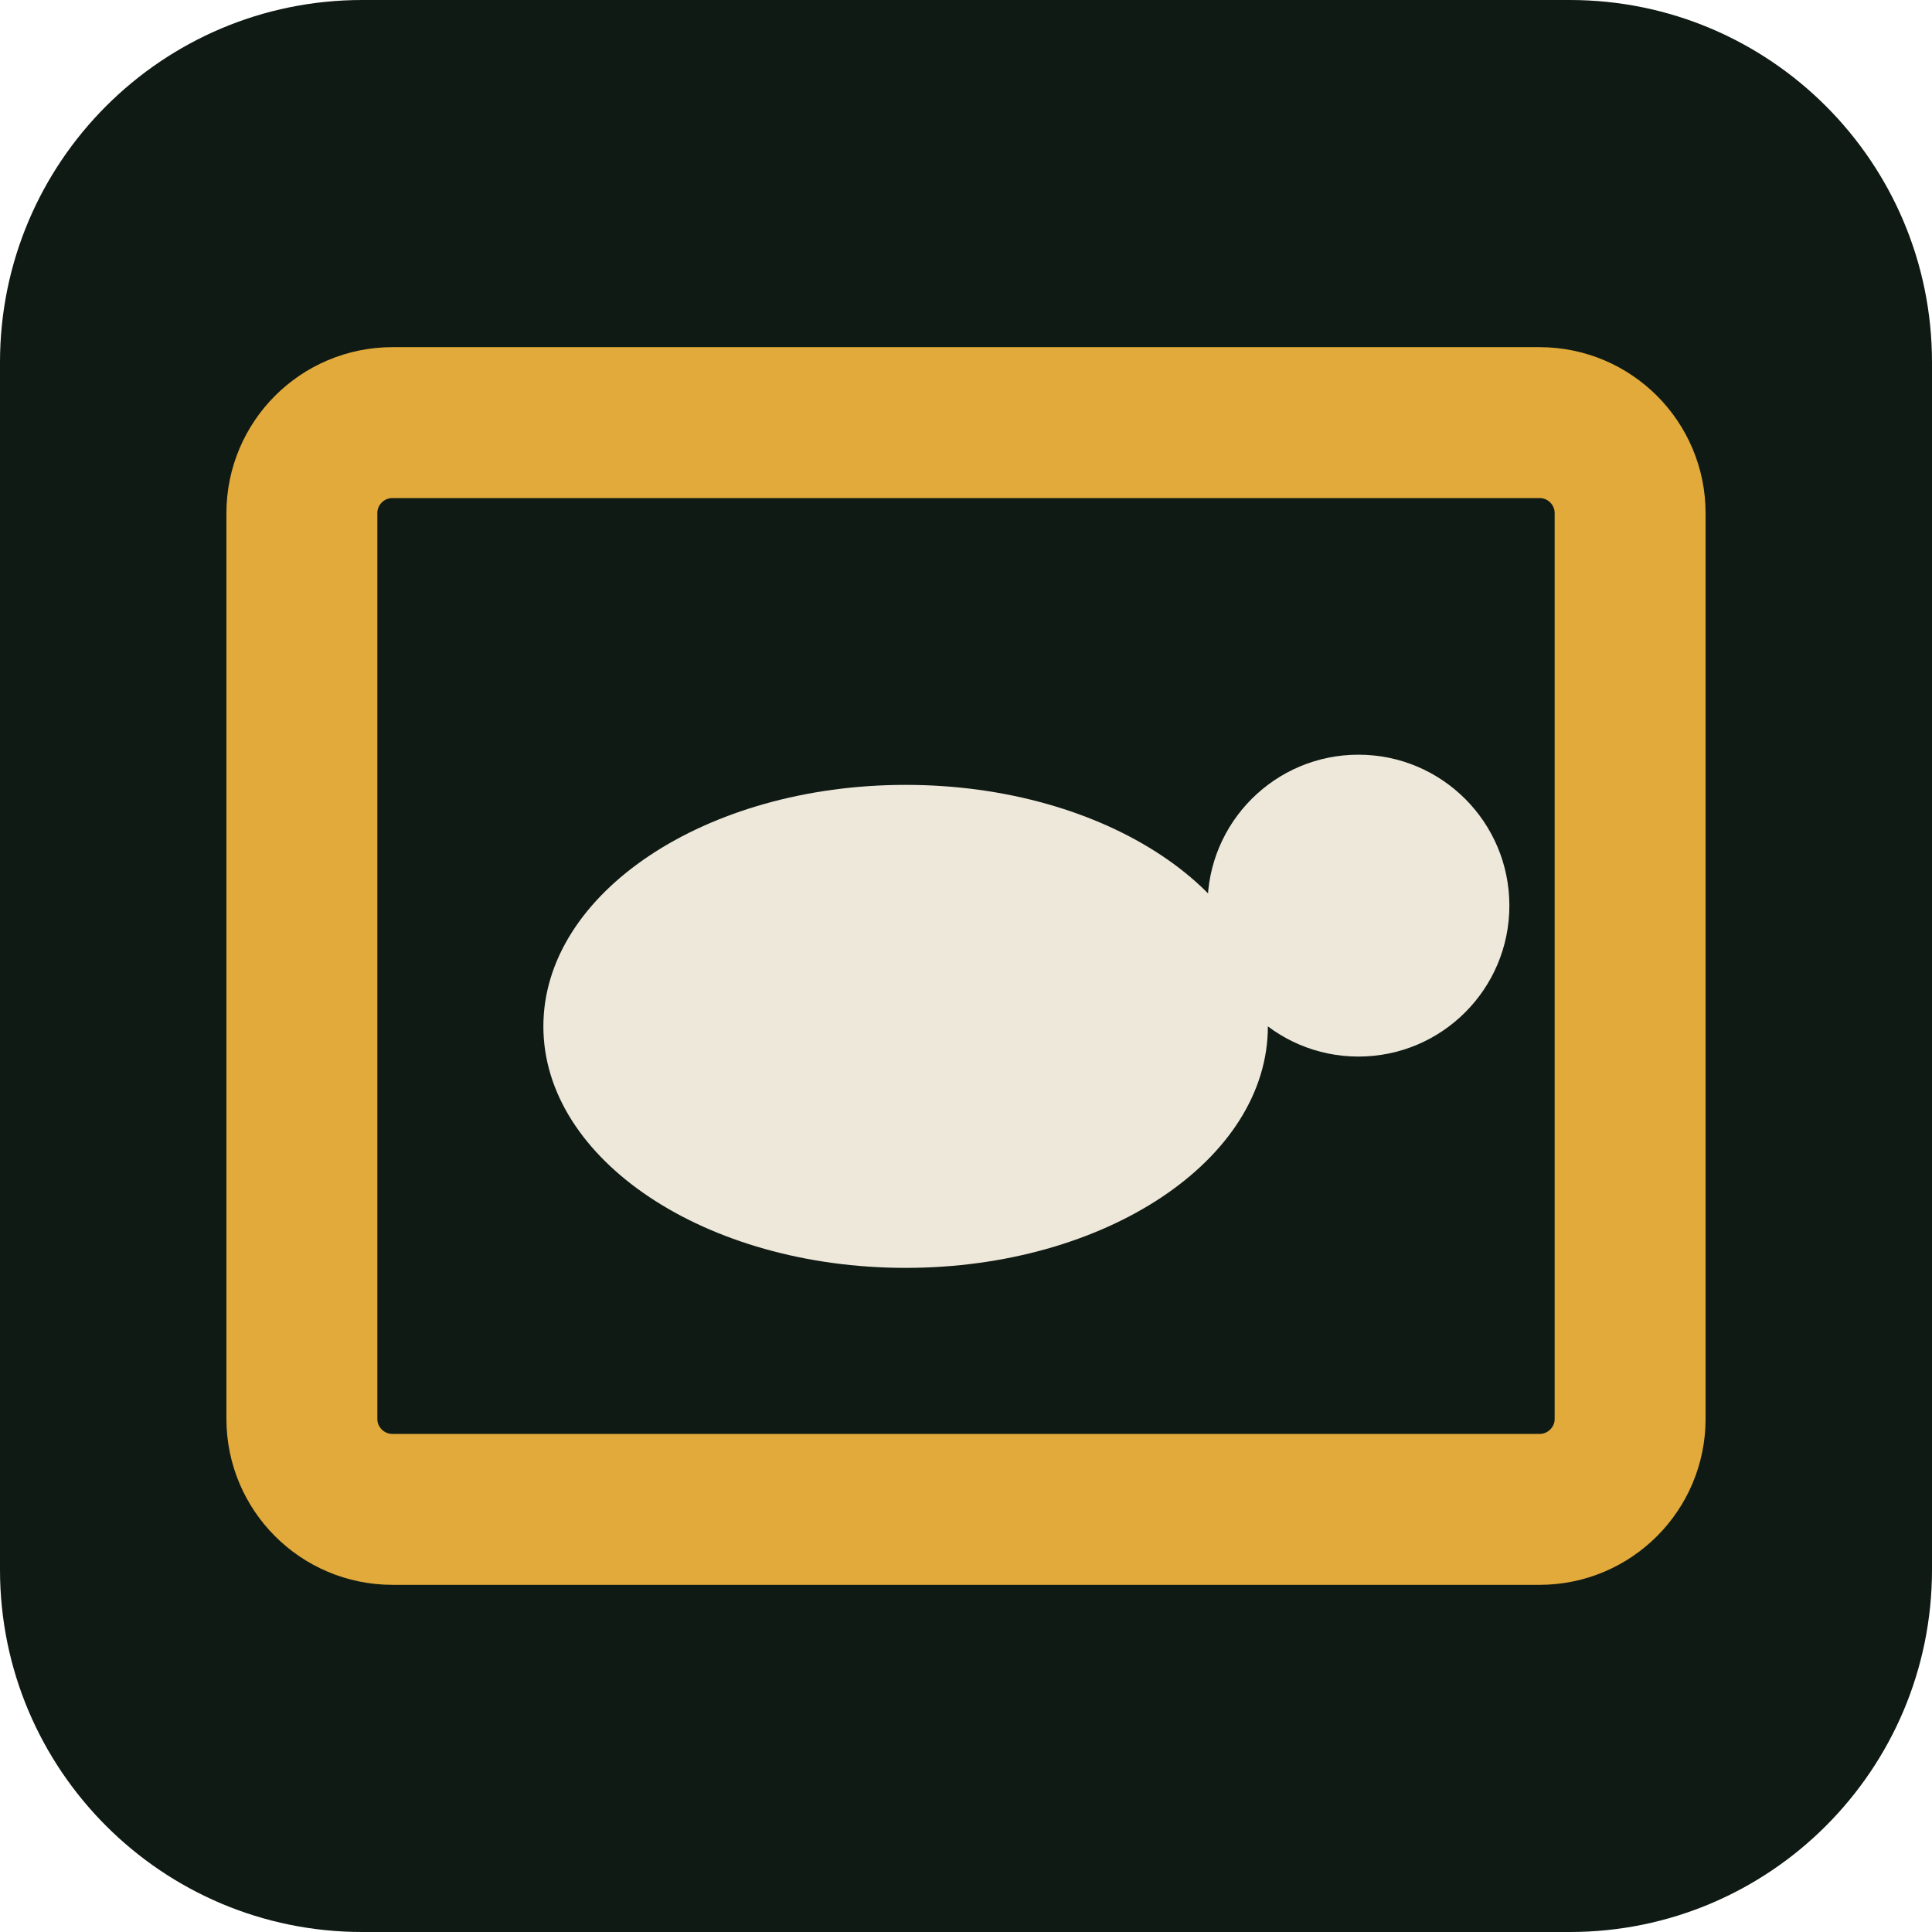
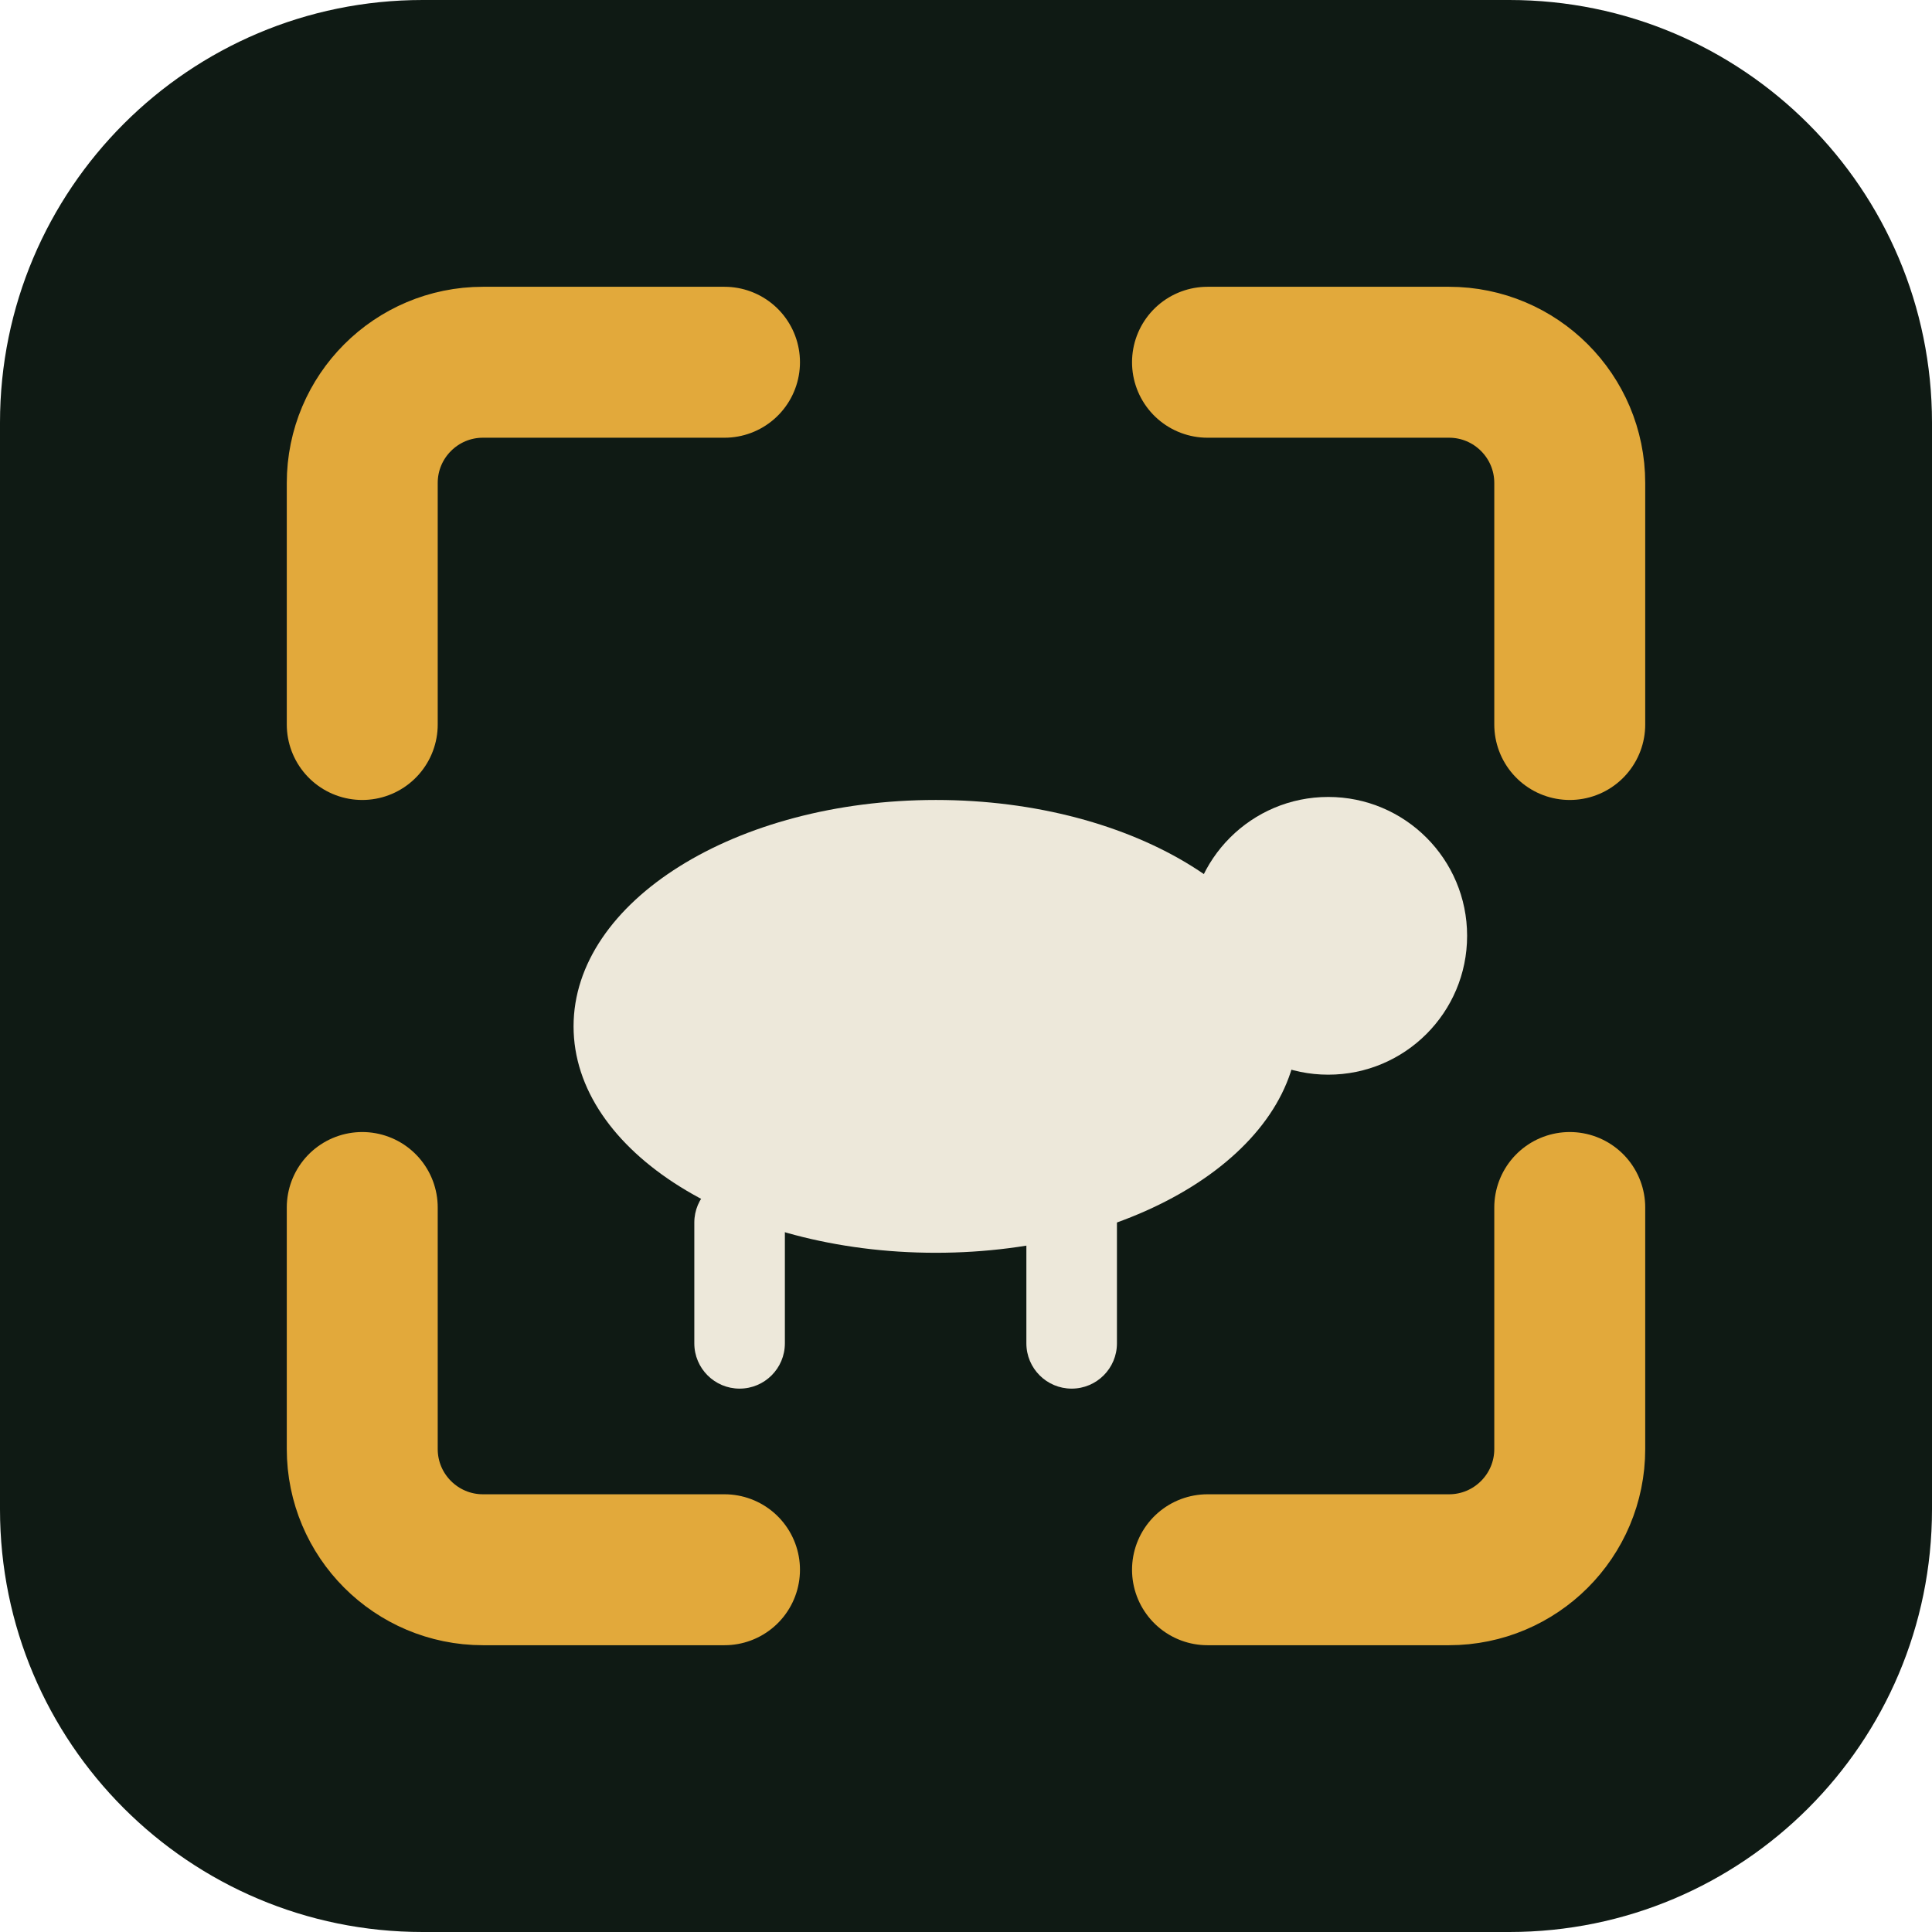
<svg xmlns="http://www.w3.org/2000/svg" viewBox="0 0 64 64">
-   <rect width="64" height="64" rx="12" fill="#0F1A14" />
-   <rect x="10" y="14" width="44" height="36" rx="3" fill="none" stroke="#E2A93B" stroke-width="5" />
-   <ellipse cx="30" cy="34" rx="12" ry="8" fill="#EDE8DA" />
-   <circle cx="45" cy="30" r="5" fill="#EDE8DA" />
+   <rect width="64" height="64" rx="14" fill="#0F1A14" />
+   <path d="M12 24V16a4 4 0 0 1 4-4h8M40 12h8a4 4 0 0 1 4 4v8M52 40v8a4 4 0 0 1-4 4h-8M24 52h-8a4 4 0 0 1-4-4v-8" fill="none" stroke="#E2A93B" stroke-width="5" stroke-linecap="round" />
+   <ellipse cx="31" cy="34" rx="12" ry="7.5" fill="#EDE8DA" />
+   <circle cx="44" cy="31" r="4.6" fill="#EDE8DA" />
+   <rect x="23" y="39" width="3" height="7" rx="1.5" fill="#EDE8DA" />
+   <rect x="34" y="39" width="3" height="7" rx="1.5" fill="#EDE8DA" />
</svg>
